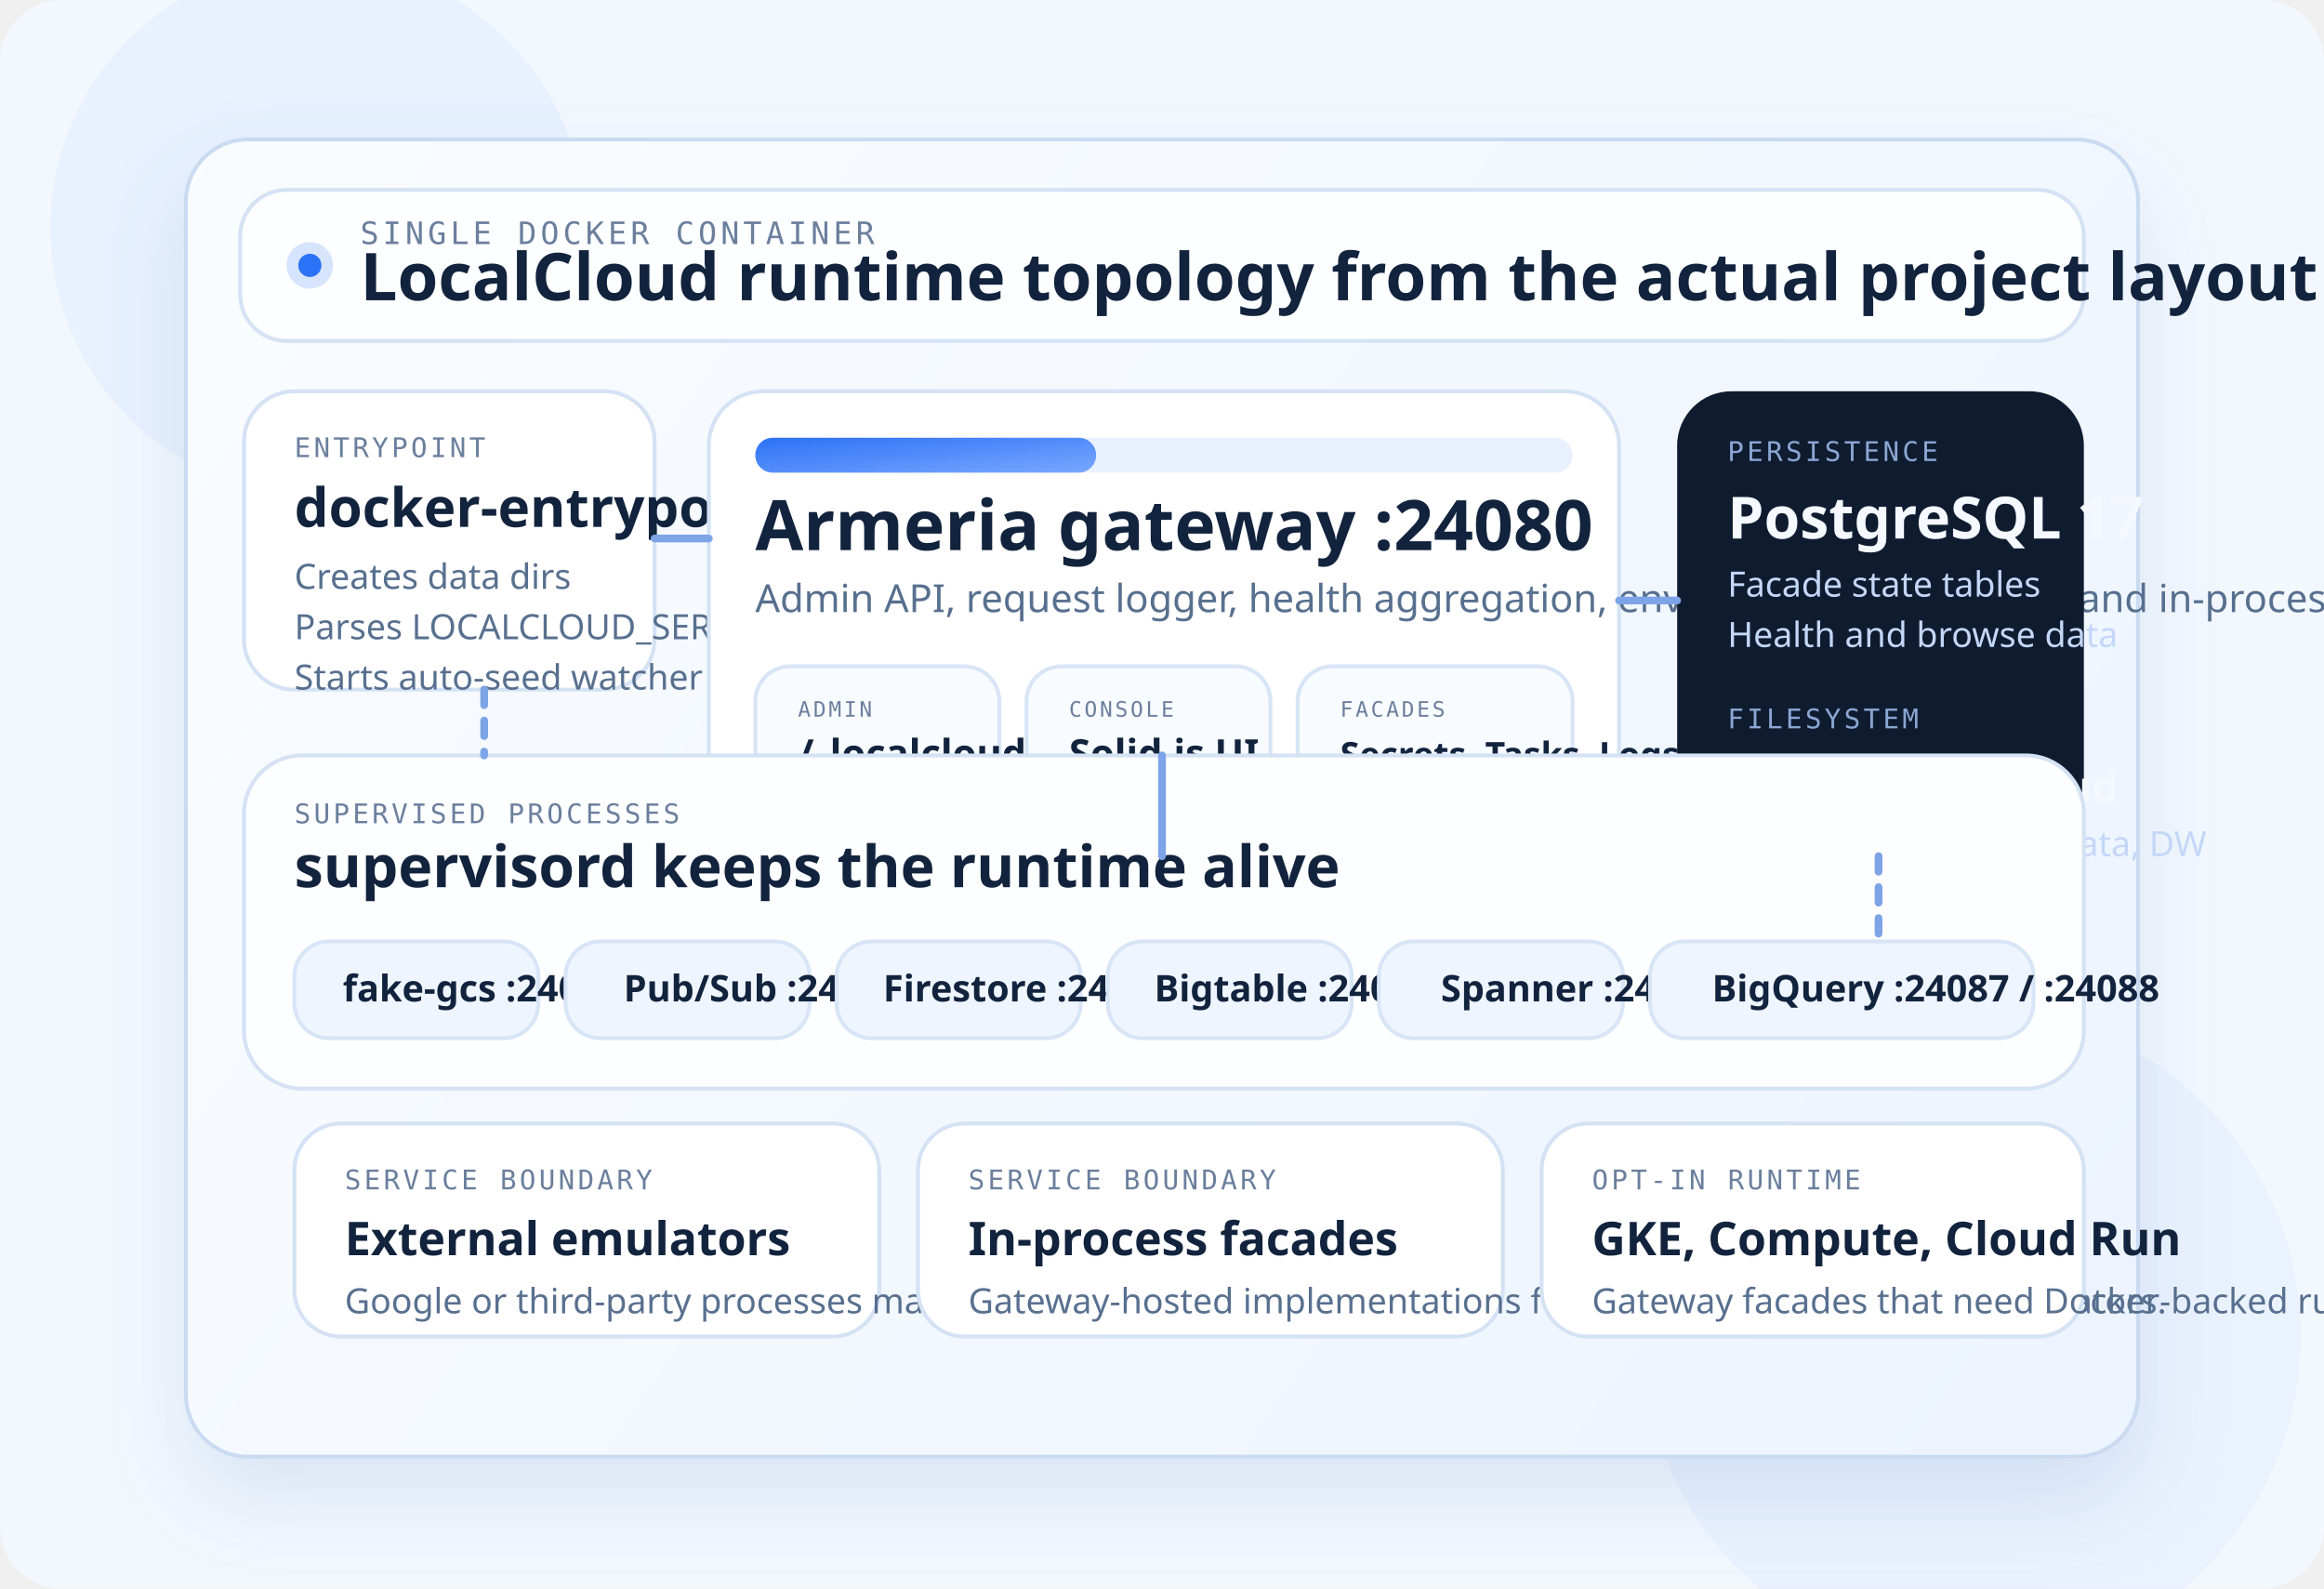
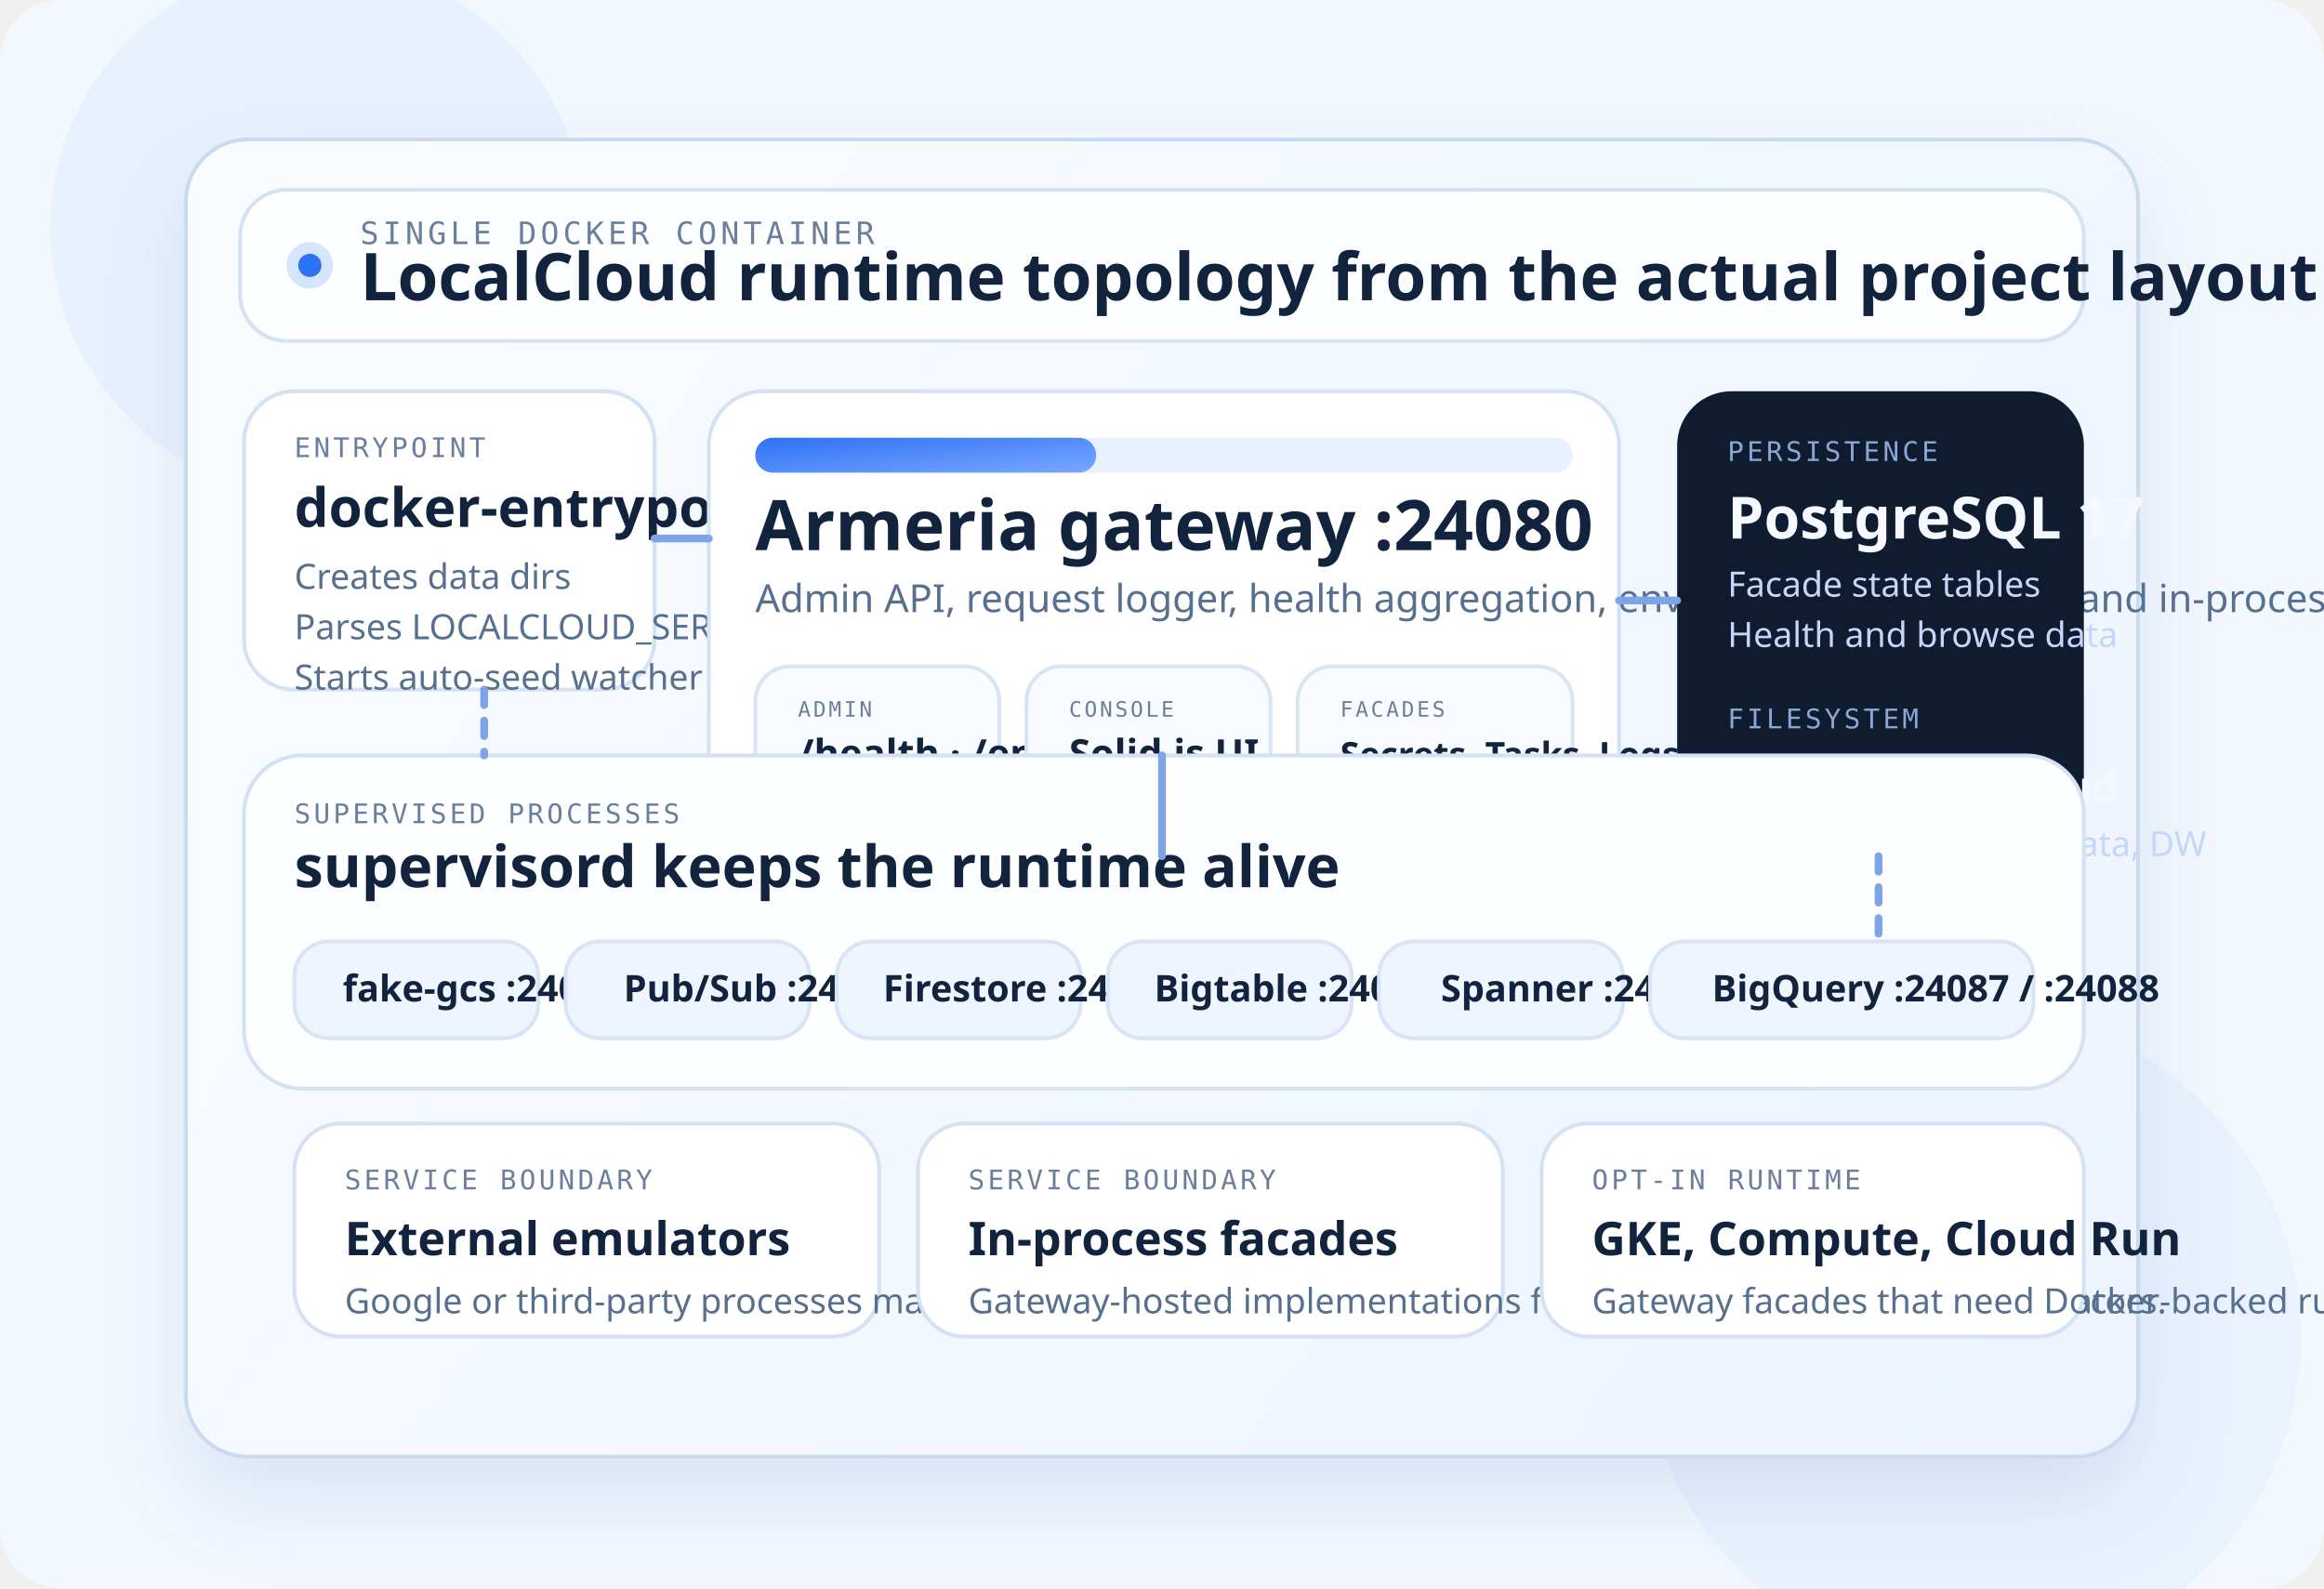
<svg xmlns="http://www.w3.org/2000/svg" width="1200" height="820" viewBox="0 0 1200 820" fill="none" role="img" aria-labelledby="runtime-topology-title runtime-topology-desc">
  <defs>
    <linearGradient id="rt-bg" x1="0" y1="0" x2="1200" y2="820" gradientUnits="userSpaceOnUse">
      <stop offset="0" stop-color="#FBFDFF" />
      <stop offset="1" stop-color="#EBF3FF" />
    </linearGradient>
    <linearGradient id="rt-blue" x1="0" y1="0" x2="1" y2="1">
      <stop offset="0" stop-color="#2C72F6" />
      <stop offset="1" stop-color="#7AA7FF" />
    </linearGradient>
    <filter id="rt-shadow" x="-20%" y="-20%" width="140%" height="140%">
      <feDropShadow dx="0" dy="22" stdDeviation="22" flood-color="#6A8FCC" flood-opacity="0.18" />
    </filter>
  </defs>
  <rect width="1200" height="820" rx="32" fill="#F3F8FE" />
  <circle cx="164" cy="118" r="138" fill="#DBE8FF" fill-opacity="0.44" />
  <circle cx="1018" cy="690" r="170" fill="#DBE8FF" fill-opacity="0.34" />
  <g filter="url(#rt-shadow)">
    <rect x="96" y="72" width="1008" height="680" rx="32" fill="url(#rt-bg)" stroke="#CADBF1" stroke-width="2" />
  </g>
  <rect x="124" y="98" width="952" height="78" rx="24" fill="#FDFEFF" stroke="#D4E2F4" stroke-width="2" />
  <circle cx="160" cy="137" r="12" fill="#2C72F6" fill-opacity="0.18" />
  <circle cx="160" cy="137" r="6" fill="#2C72F6" />
  <text x="186" y="126" fill="#6B7F9D" font-family="IBM Plex Mono, monospace" font-size="16" letter-spacing="2">SINGLE DOCKER CONTAINER</text>
  <text x="186" y="155" fill="#12233D" font-family="IBM Plex Sans, sans-serif" font-size="34" font-weight="600">LocalCloud runtime topology from the actual project layout</text>
  <rect x="126" y="202" width="212" height="154" rx="26" fill="#FFFFFF" stroke="#D4E2F4" stroke-width="2" />
  <text x="152" y="236" fill="#6B7F9D" font-family="IBM Plex Mono, monospace" font-size="14" letter-spacing="1.6">ENTRYPOINT</text>
  <text x="152" y="272" fill="#12233D" font-family="IBM Plex Sans, sans-serif" font-size="28" font-weight="600">docker-entrypoint.sh</text>
  <text x="152" y="304" fill="#58708F" font-family="IBM Plex Sans, sans-serif" font-size="18">Creates data dirs</text>
  <text x="152" y="330" fill="#58708F" font-family="IBM Plex Sans, sans-serif" font-size="18">Parses LOCALCLOUD_SERVICES</text>
  <text x="152" y="356" fill="#58708F" font-family="IBM Plex Sans, sans-serif" font-size="18">Starts auto-seed watcher</text>
  <rect x="366" y="202" width="470" height="240" rx="28" fill="#FFFFFF" stroke="#D4E2F4" stroke-width="2" />
  <rect x="390" y="226" width="422" height="18" rx="9" fill="#EAF1FE" />
  <rect x="390" y="226" width="176" height="18" rx="9" fill="url(#rt-blue)" />
  <text x="390" y="284" fill="#12233D" font-family="IBM Plex Sans, sans-serif" font-size="36" font-weight="600">Armeria gateway :24080</text>
  <text x="390" y="316" fill="#58708F" font-family="IBM Plex Sans, sans-serif" font-size="20">Admin API, request logger, health aggregation, env export, web console, and in-process facades</text>
  <rect x="390" y="344" width="126" height="66" rx="18" fill="#F8FBFF" stroke="#D7E5F6" stroke-width="2" />
  <text x="412" y="370" fill="#6B7F9D" font-family="IBM Plex Mono, monospace" font-size="11" letter-spacing="1.3">ADMIN</text>
-   <text x="412" y="396" fill="#12233D" font-family="IBM Plex Sans, sans-serif" font-size="20" font-weight="600">/_localcloud/*</text>
+   <text x="412" y="396" fill="#12233D" font-family="IBM Plex Sans, sans-serif" font-size="20" font-weight="600">/health · /env</text>
  <rect x="530" y="344" width="126" height="66" rx="18" fill="#F8FBFF" stroke="#D7E5F6" stroke-width="2" />
  <text x="552" y="370" fill="#6B7F9D" font-family="IBM Plex Mono, monospace" font-size="11" letter-spacing="1.3">CONSOLE</text>
  <text x="552" y="396" fill="#12233D" font-family="IBM Plex Sans, sans-serif" font-size="20" font-weight="600">Solid.js UI</text>
  <rect x="670" y="344" width="142" height="66" rx="18" fill="#F8FBFF" stroke="#D7E5F6" stroke-width="2" />
  <text x="692" y="370" fill="#6B7F9D" font-family="IBM Plex Mono, monospace" font-size="11" letter-spacing="1.3">FACADES</text>
  <text x="692" y="396" fill="#12233D" font-family="IBM Plex Sans, sans-serif" font-size="18" font-weight="600">Secrets, Tasks, Logs, Metrics</text>
  <rect x="866" y="202" width="210" height="240" rx="28" fill="#0F1C30" />
  <text x="892" y="238" fill="#8BA6D3" font-family="IBM Plex Mono, monospace" font-size="14" letter-spacing="1.6">PERSISTENCE</text>
  <text x="892" y="278" fill="#F5F9FF" font-family="IBM Plex Sans, sans-serif" font-size="30" font-weight="600">PostgreSQL 17</text>
  <text x="892" y="308" fill="#C4D7F8" font-family="IBM Plex Sans, sans-serif" font-size="18">Facade state tables</text>
  <text x="892" y="334" fill="#C4D7F8" font-family="IBM Plex Sans, sans-serif" font-size="18">Health and browse data</text>
  <text x="892" y="376" fill="#8BA6D3" font-family="IBM Plex Mono, monospace" font-size="14" letter-spacing="1.6">FILESYSTEM</text>
  <text x="892" y="414" fill="#F5F9FF" font-family="IBM Plex Sans, sans-serif" font-size="22" font-weight="600">/var/lib/localcloud</text>
  <text x="892" y="442" fill="#C4D7F8" font-family="IBM Plex Sans, sans-serif" font-size="18">GCS blobs, Spanner data, DW</text>
  <rect x="126" y="390" width="950" height="172" rx="30" fill="#FDFEFF" stroke="#D4E2F4" stroke-width="2" />
  <text x="152" y="425" fill="#6B7F9D" font-family="IBM Plex Mono, monospace" font-size="14" letter-spacing="1.6">SUPERVISED PROCESSES</text>
  <text x="152" y="458" fill="#12233D" font-family="IBM Plex Sans, sans-serif" font-size="30" font-weight="600">supervisord keeps the runtime alive</text>
  <rect x="152" y="486" width="126" height="50" rx="18" fill="#EFF5FF" stroke="#D8E5F6" stroke-width="2" />
  <text x="177" y="517" fill="#12233D" font-family="IBM Plex Sans, sans-serif" font-size="19" font-weight="600">fake-gcs :24081</text>
  <rect x="292" y="486" width="126" height="50" rx="18" fill="#EFF5FF" stroke="#D8E5F6" stroke-width="2" />
  <text x="322" y="517" fill="#12233D" font-family="IBM Plex Sans, sans-serif" font-size="19" font-weight="600">Pub/Sub :24082</text>
  <rect x="432" y="486" width="126" height="50" rx="18" fill="#EFF5FF" stroke="#D8E5F6" stroke-width="2" />
  <text x="456" y="517" fill="#12233D" font-family="IBM Plex Sans, sans-serif" font-size="19" font-weight="600">Firestore :24083</text>
  <rect x="572" y="486" width="126" height="50" rx="18" fill="#EFF5FF" stroke="#D8E5F6" stroke-width="2" />
  <text x="596" y="517" fill="#12233D" font-family="IBM Plex Sans, sans-serif" font-size="19" font-weight="600">Bigtable :24084</text>
  <rect x="712" y="486" width="126" height="50" rx="18" fill="#EFF5FF" stroke="#D8E5F6" stroke-width="2" />
  <text x="744" y="517" fill="#12233D" font-family="IBM Plex Sans, sans-serif" font-size="19" font-weight="600">Spanner :24085</text>
  <rect x="852" y="486" width="198" height="50" rx="18" fill="#EFF5FF" stroke="#D8E5F6" stroke-width="2" />
  <text x="884" y="517" fill="#12233D" font-family="IBM Plex Sans, sans-serif" font-size="19" font-weight="600">BigQuery :24087 / :24088</text>
  <rect x="152" y="580" width="302" height="110" rx="24" fill="#FFFFFF" stroke="#D4E2F4" stroke-width="2" />
  <text x="178" y="614" fill="#6B7F9D" font-family="IBM Plex Mono, monospace" font-size="14" letter-spacing="1.6">SERVICE BOUNDARY</text>
  <text x="178" y="648" fill="#12233D" font-family="IBM Plex Sans, sans-serif" font-size="24" font-weight="600">External emulators</text>
  <text x="178" y="678" fill="#58708F" font-family="IBM Plex Sans, sans-serif" font-size="18">Google or third-party processes managed outside the Java server.</text>
  <rect x="474" y="580" width="302" height="110" rx="24" fill="#FFFFFF" stroke="#D4E2F4" stroke-width="2" />
  <text x="500" y="614" fill="#6B7F9D" font-family="IBM Plex Mono, monospace" font-size="14" letter-spacing="1.6">SERVICE BOUNDARY</text>
  <text x="500" y="648" fill="#12233D" font-family="IBM Plex Sans, sans-serif" font-size="24" font-weight="600">In-process facades</text>
  <text x="500" y="678" fill="#58708F" font-family="IBM Plex Sans, sans-serif" font-size="18">Gateway-hosted implementations for services without mature emulators.</text>
  <rect x="796" y="580" width="280" height="110" rx="24" fill="#FFFFFF" stroke="#D4E2F4" stroke-width="2" />
  <text x="822" y="614" fill="#6B7F9D" font-family="IBM Plex Mono, monospace" font-size="14" letter-spacing="1.6">OPT-IN RUNTIME</text>
  <text x="822" y="648" fill="#12233D" font-family="IBM Plex Sans, sans-serif" font-size="24" font-weight="600">GKE, Compute, Cloud Run</text>
  <text x="822" y="678" fill="#58708F" font-family="IBM Plex Sans, sans-serif" font-size="18">Gateway facades that need Docker-backed runtime behavior.</text>
  <path d="M338 278H366" stroke="#7DA4E6" stroke-width="4" stroke-linecap="round" />
  <path d="M836 310H866" stroke="#7DA4E6" stroke-width="4" stroke-linecap="round" />
  <path d="M600 442V390" stroke="#7DA4E6" stroke-width="4" stroke-linecap="round" />
  <path d="M250 356V390" stroke="#7DA4E6" stroke-width="4" stroke-linecap="round" stroke-dasharray="8 8" />
  <path d="M970 442V486" stroke="#7DA4E6" stroke-width="4" stroke-linecap="round" stroke-dasharray="8 8" />
</svg>
